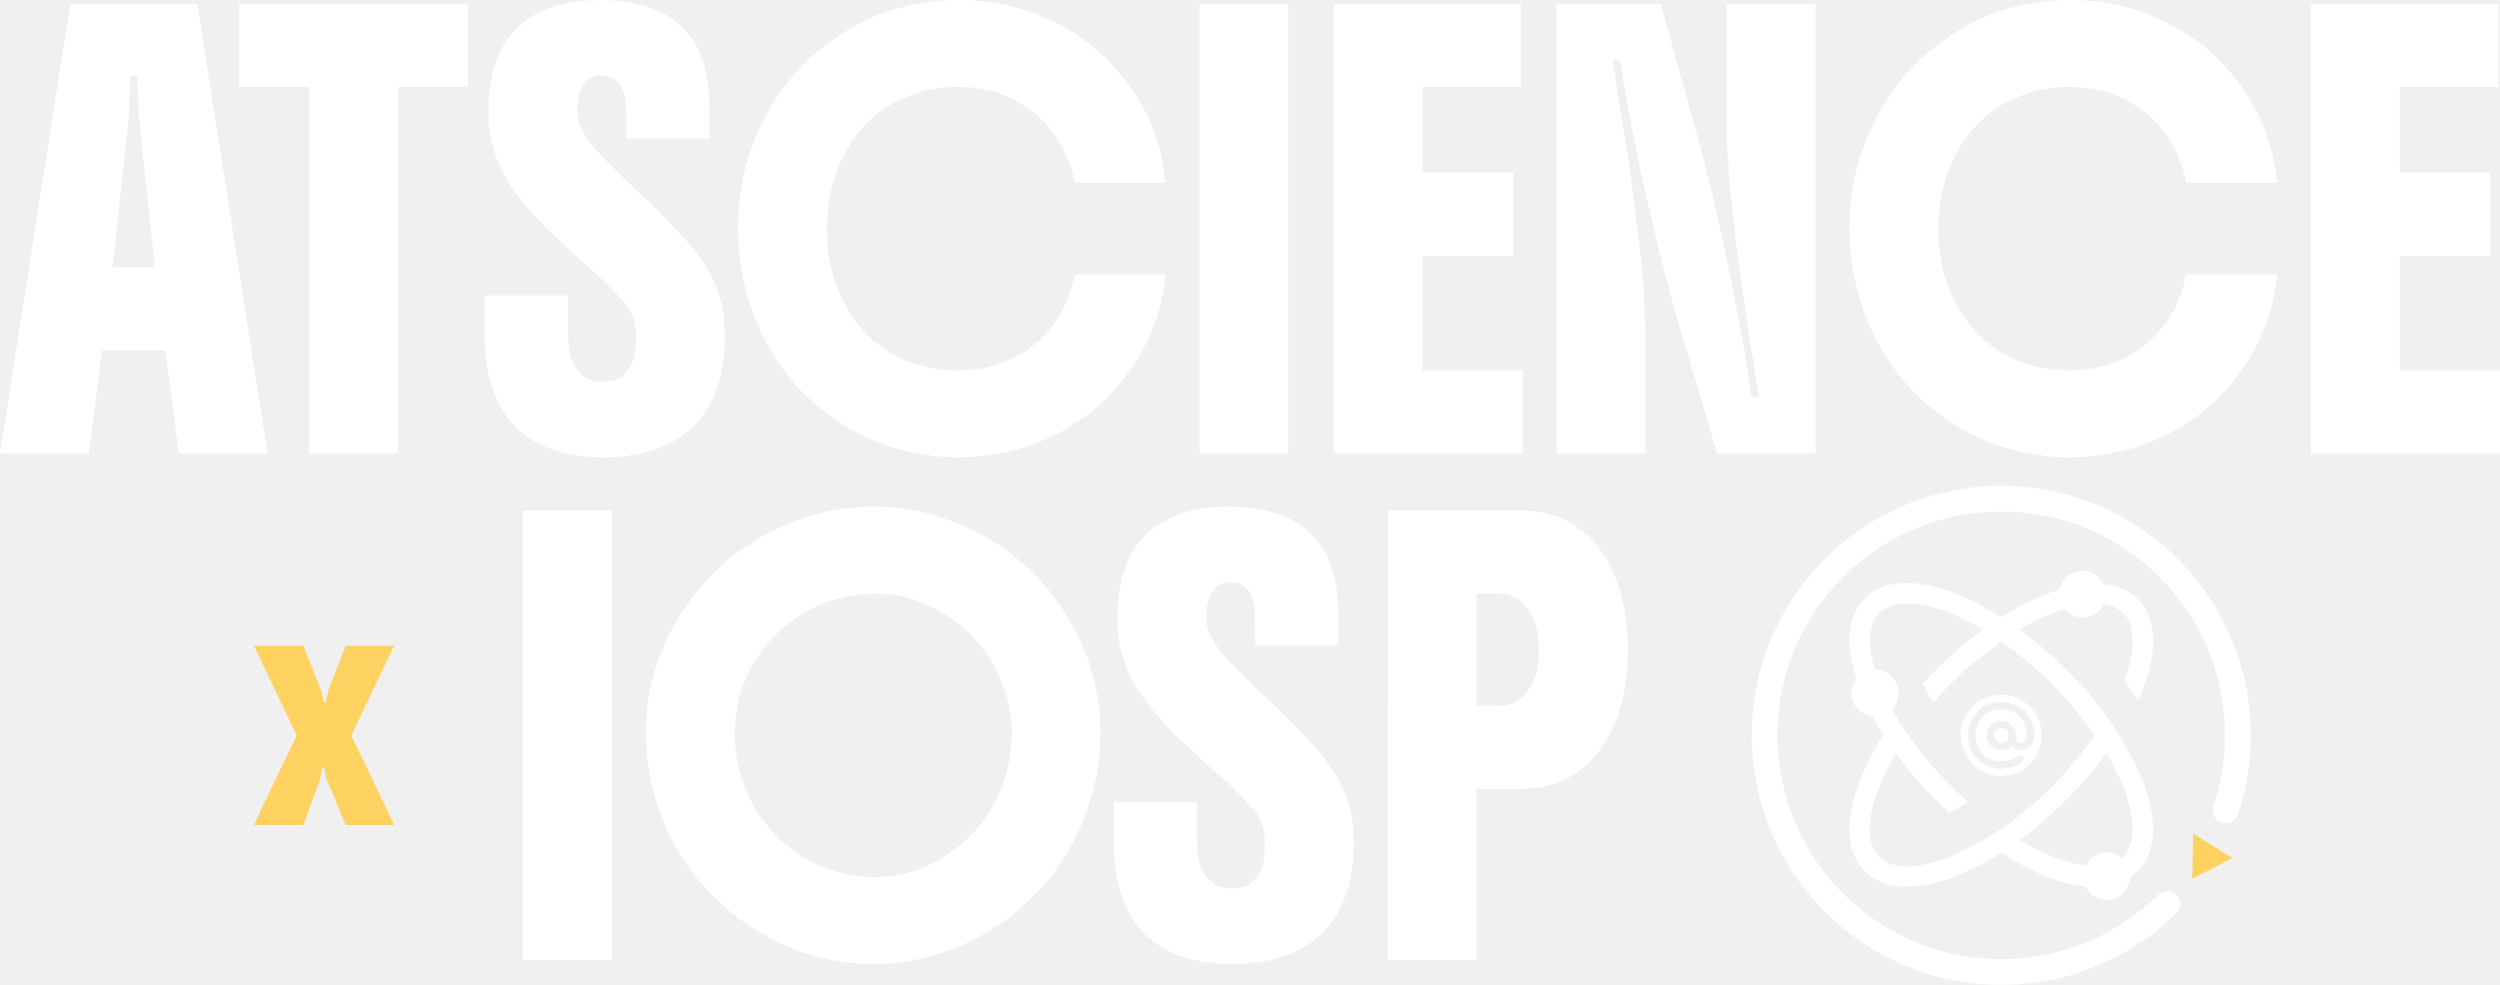
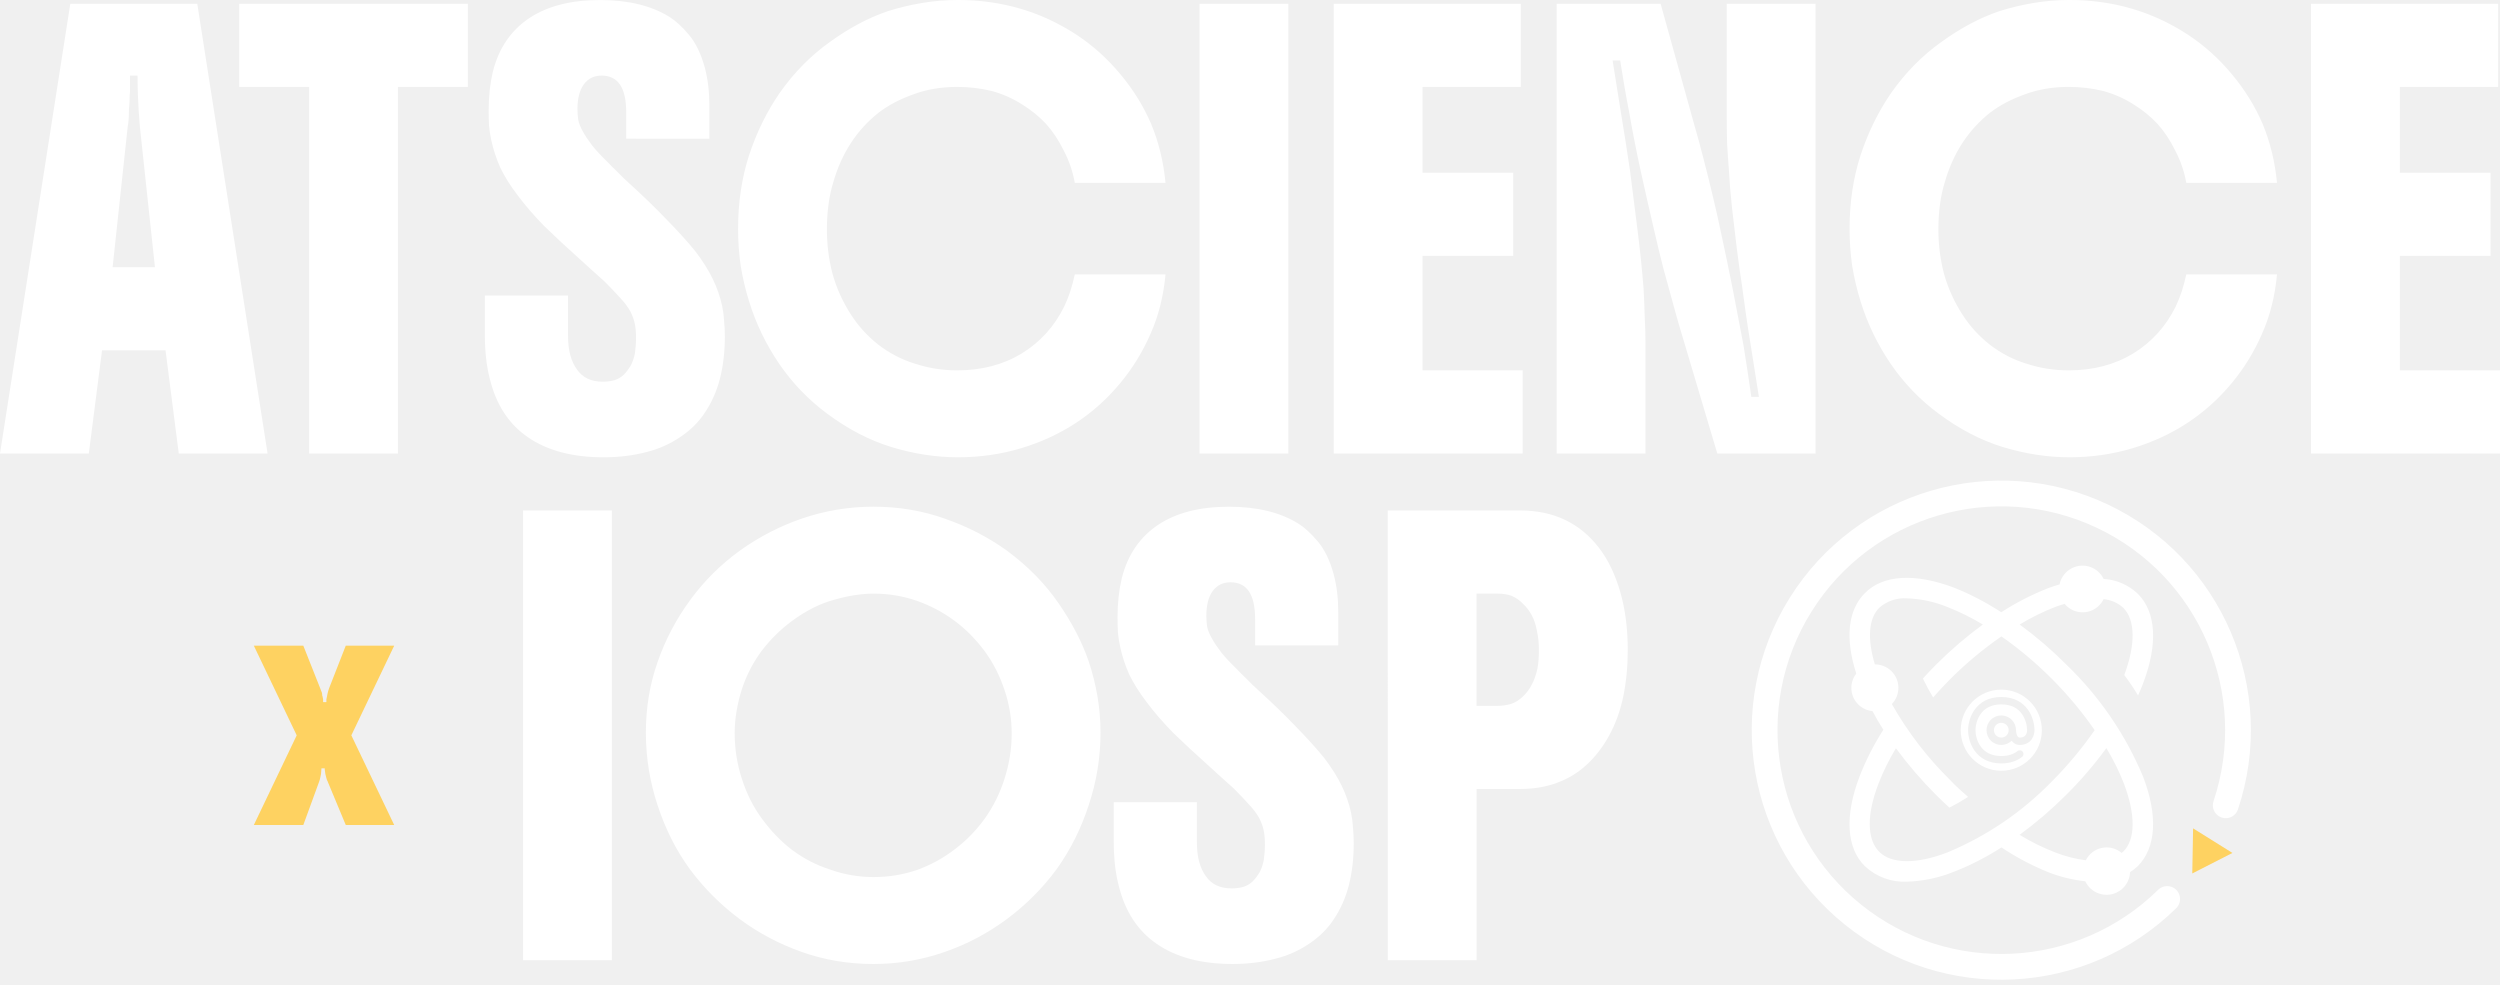
<svg xmlns="http://www.w3.org/2000/svg" width="194.04" height="76.44" viewBox="0 0 194.04 76.44" fill="none" version="1.1" id="svg2" xml:space="preserve">
  <defs id="defs2" />
  <g id="g5" style="display:inline" transform="translate(-43.98011,-1.800018)">
    <path style="font-size:29.333px;line-height:13%;font-family:Boldonse;-inkscape-font-specification:Boldonse;letter-spacing:0px;fill:#ffffff;stroke-width:3.78" d="M 43.98,37 49.436,2.093 h 9.856 L 64.748,37 H 57.855 L 56.828,28.992 H 51.9 L 50.873,37 Z m 8.741,-14.461 h 3.285 l -1.173,-10.941 q -0.059,-0.675 -0.088,-1.203 -0.029,-0.557 -0.059,-1.173 -0.029,-0.645 -0.029,-1.555 h -0.587 v 0.851 q 0,0.205 0,0.411 -0.029,0.235 -0.029,0.44 0,0.293 -0.029,0.616 -0.029,0.293 -0.029,0.587 0,0.587 -0.088,1.027 z M 67.975,37 V 8.547 h -5.427 v -6.453 h 17.747 v 6.453 h -5.427 V 37 Z M 92.585,12.565 V 10.512 q 0,-2.845 -1.907,-2.845 -0.88,0 -1.379,0.675 -0.499,0.675 -0.499,1.936 0,0.381 0.059,0.821 0.088,0.44 0.381,0.939 0.235,0.44 0.704,1.056 0.469,0.587 1.173,1.261 0.352,0.381 0.792,0.792 0.411,0.44 0.939,0.909 1.584,1.437 2.904,2.816 1.349,1.379 2.2,2.435 0.851,1.115 1.349,2.141 0.499,1.027 0.733,2.112 0.117,0.557 0.147,1.144 0.059,0.587 0.059,1.232 0,1.76 -0.381,3.256 -0.381,1.467 -1.173,2.64 -0.733,1.115 -1.936,1.907 -1.173,0.792 -2.581,1.144 -1.555,0.411 -3.344,0.411 -3.608,0 -5.867,-1.555 -2.229,-1.525 -2.963,-4.547 -0.381,-1.467 -0.381,-3.373 v -3.08 h 6.453 v 3.109 q 0,1.701 0.704,2.64 0.645,0.939 1.995,0.939 0.469,0 0.909,-0.117 0.44,-0.147 0.733,-0.44 0.264,-0.264 0.499,-0.645 0.235,-0.411 0.352,-0.997 0.029,-0.264 0.059,-0.557 0.029,-0.323 0.029,-0.645 0,-0.616 -0.088,-1.056 -0.088,-0.469 -0.352,-0.997 -0.293,-0.528 -0.821,-1.085 -0.499,-0.557 -1.173,-1.232 -0.381,-0.352 -0.851,-0.763 -0.44,-0.411 -0.968,-0.88 -1.643,-1.467 -2.875,-2.669 -1.203,-1.232 -2.053,-2.376 -0.851,-1.115 -1.349,-2.141 -0.469,-1.056 -0.704,-2.141 -0.117,-0.528 -0.176,-1.115 -0.029,-0.587 -0.029,-1.203 0,-1.613 0.323,-2.992 0.352,-1.408 1.085,-2.464 1.437,-2.053 4.165,-2.757 1.349,-0.352 3.08,-0.352 3.285,0 5.397,1.32 0.704,0.44 1.496,1.379 0.792,0.939 1.232,2.552 0.352,1.32 0.352,2.933 v 2.581 z m 15.576,7.04 q 0,1.789 0.44,3.461 0.469,1.672 1.437,3.168 0.851,1.32 2.112,2.317 1.291,0.997 2.816,1.467 1.584,0.528 3.315,0.528 2.845,0 5.016,-1.32 2.141,-1.32 3.285,-3.637 0.264,-0.557 0.469,-1.173 0.205,-0.645 0.352,-1.32 h 7.04 q -0.235,2.552 -1.173,4.635 -0.909,2.083 -2.347,3.813 -3.021,3.637 -7.685,5.045 -2.347,0.704 -4.899,0.704 -2.552,0 -5.163,-0.792 -2.581,-0.792 -5.016,-2.611 -2.141,-1.584 -3.696,-3.843 -1.555,-2.288 -2.347,-4.869 -0.411,-1.32 -0.645,-2.728 -0.205,-1.408 -0.205,-2.904 0,-3.051 0.851,-5.691 0.88,-2.669 2.376,-4.84 1.672,-2.376 3.901,-3.96 2.229,-1.613 4.459,-2.376 1.291,-0.411 2.669,-0.645 1.379,-0.235 2.816,-0.235 5.045,0 9.152,2.669 1.965,1.291 3.461,3.109 1.496,1.789 2.376,3.843 0.88,2.112 1.115,4.576 h -7.04 q -0.235,-1.32 -0.851,-2.493 -0.587,-1.203 -1.379,-2.083 -0.821,-0.88 -1.877,-1.525 -1.056,-0.675 -2.317,-1.027 -1.32,-0.323 -2.699,-0.323 -1.877,0 -3.432,0.587 -1.555,0.557 -2.669,1.408 -2.552,2.024 -3.52,5.397 -0.264,0.851 -0.381,1.789 -0.117,0.909 -0.117,1.877 z M 137.084,37 V 2.093 h 6.893 V 37 Z m 25.08,0 H 147.497 V 2.093 h 14.52 v 6.453 h -7.627 v 6.659 h 7.04 v 6.453 h -7.04 v 8.888 h 7.773 z m 9.533,-8.536 V 37 h -6.893 V 2.093 h 8.067 l 2.611,9.387 q 0.352,1.203 0.733,2.699 0.381,1.467 0.733,2.963 0.352,1.467 0.587,2.611 0.528,2.435 0.939,4.517 0.411,2.083 0.821,4.283 0.176,1.056 0.323,2.053 0.147,1.027 0.293,1.995 h 0.587 q -0.235,-1.555 -0.44,-2.787 -0.205,-1.261 -0.411,-2.581 -0.205,-1.32 -0.44,-3.139 -0.205,-1.291 -0.411,-2.904 -0.205,-1.643 -0.381,-3.227 -0.176,-1.613 -0.235,-2.845 -0.088,-1.085 -0.147,-2.112 -0.029,-1.056 -0.029,-2.024 V 2.093 h 6.893 V 37 h -7.627 l -2.699,-9.064 q -0.293,-0.939 -0.675,-2.347 -0.381,-1.408 -0.821,-2.992 -0.411,-1.613 -0.763,-3.168 -0.499,-2.141 -0.997,-4.4 -0.499,-2.288 -0.88,-4.488 -0.205,-1.056 -0.381,-2.083 -0.176,-1.027 -0.323,-1.965 h -0.587 q 0.293,1.907 0.645,4.048 0.352,2.112 0.704,4.488 0.293,2.288 0.587,4.635 0.293,2.317 0.469,4.547 0.059,1.115 0.088,2.2 0.059,1.056 0.059,2.053 z m 22.733,-8.859 q 0,1.789 0.44,3.461 0.469,1.672 1.437,3.168 0.851,1.32 2.112,2.317 1.291,0.997 2.816,1.467 1.584,0.528 3.315,0.528 2.845,0 5.016,-1.32 2.141,-1.32 3.285,-3.637 0.264,-0.557 0.469,-1.173 0.205,-0.645 0.352,-1.32 h 7.04 q -0.235,2.552 -1.173,4.635 -0.909,2.083 -2.347,3.813 -3.021,3.637 -7.685,5.045 -2.347,0.704 -4.899,0.704 -2.552,0 -5.163,-0.792 -2.581,-0.792 -5.016,-2.611 -2.141,-1.584 -3.696,-3.843 -1.555,-2.288 -2.347,-4.869 -0.411,-1.32 -0.645,-2.728 -0.205,-1.408 -0.205,-2.904 0,-3.051 0.851,-5.691 0.88,-2.669 2.376,-4.84 1.672,-2.376 3.901,-3.96 2.229,-1.613 4.459,-2.376 1.291,-0.411 2.669,-0.645 1.379,-0.235 2.816,-0.235 5.045,0 9.152,2.669 1.965,1.291 3.461,3.109 1.496,1.789 2.376,3.843 0.88,2.112 1.115,4.576 h -7.04 q -0.235,-1.32 -0.851,-2.493 -0.587,-1.203 -1.379,-2.083 -0.821,-0.88 -1.877,-1.525 -1.056,-0.675 -2.317,-1.027 -1.32,-0.323 -2.699,-0.323 -1.877,0 -3.432,0.587 -1.555,0.557 -2.669,1.408 -2.552,2.024 -3.52,5.397 -0.264,0.851 -0.381,1.789 -0.117,0.909 -0.117,1.877 z M 238.02,37 H 223.353 V 2.093 h 14.52 v 6.453 h -7.627 v 6.659 h 7.04 v 6.453 h -7.04 v 8.888 h 7.773 z" id="text2" aria-label="ATSCIENCE" />
    <g id="g4" transform="translate(13.6533)">
      <path style="font-size:16px;line-height:13%;font-family:Boldonse;-inkscape-font-specification:Boldonse;letter-spacing:0px;fill:#fed261;stroke-width:3.78" d="m 53.868,51.914 1.312,3.312 q 0.032,0.096 0.08,0.208 0.048,0.096 0.064,0.192 0.016,0.192 0.016,0.192 0.016,0 0.016,0.016 0,0.016 0.048,0.24 0,0.064 0,0.112 v 0.112 h 0.256 q 0,-0.144 0,-0.224 0.016,-0.08 0.048,-0.224 0.032,-0.208 0.096,-0.432 0.016,-0.048 0.032,-0.096 0.016,-0.048 0.032,-0.096 l 1.296,-3.312 h 3.76 l -3.328,6.96 3.328,6.96 h -3.76 l -1.392,-3.344 q -0.032,-0.112 -0.064,-0.128 -0.016,-0.032 -0.08,-0.288 -0.032,-0.096 -0.048,-0.208 -0.016,-0.112 -0.032,-0.224 -0.016,-0.048 -0.016,-0.112 v -0.096 h -0.256 q 0,0.144 -0.016,0.224 0,0.08 -0.016,0.208 -0.032,0.128 -0.048,0.24 -0.016,0.096 -0.048,0.208 -0.016,0.048 -0.032,0.096 -0.016,0.048 -0.032,0.096 l -1.216,3.328 h -3.84 l 3.328,-6.96 -3.328,-6.96 z" id="text4" aria-label="x" />
      <path style="font-size:29.333px;line-height:13%;font-family:Boldonse;-inkscape-font-specification:Boldonse;letter-spacing:0px;fill:#ffffff;stroke-width:3.78" d="M 70.924,76.327 V 41.42 h 6.893 V 76.327 Z M 80.457,58.668 q 0,-2.904 0.909,-5.485 0.909,-2.611 2.552,-4.84 1.613,-2.2 3.843,-3.813 2.259,-1.613 4.84,-2.493 1.291,-0.44 2.669,-0.675 1.408,-0.235 2.845,-0.235 2.963,0 5.573,0.939 2.611,0.909 4.781,2.464 2.493,1.848 4.048,4.136 1.555,2.259 2.317,4.488 0.44,1.32 0.675,2.699 0.235,1.379 0.235,2.816 0,2.875 -0.909,5.603 -0.88,2.728 -2.493,4.987 -1.643,2.229 -3.901,3.901 -2.229,1.643 -4.781,2.523 -2.669,0.939 -5.544,0.939 -2.933,0 -5.573,-0.939 Q 89.903,74.743 87.732,73.13 85.532,71.487 83.889,69.287 82.276,67.087 81.367,64.3 80.927,62.98 80.692,61.572 80.457,60.135 80.457,58.668 Z m 6.893,0.059 q 0,1.789 0.557,3.52 0.557,1.731 1.525,3.051 1.056,1.467 2.405,2.493 1.349,0.997 2.904,1.496 1.643,0.587 3.403,0.587 1.76,0 3.373,-0.557 1.613,-0.587 2.933,-1.613 1.32,-0.997 2.317,-2.376 0.997,-1.408 1.525,-3.08 0.264,-0.821 0.411,-1.701 0.147,-0.88 0.147,-1.819 0,-1.731 -0.557,-3.373 -0.557,-1.672 -1.525,-2.992 -2.053,-2.787 -5.28,-3.931 -1.613,-0.557 -3.344,-0.557 -1.408,0 -3.051,0.469 -1.643,0.44 -3.285,1.643 -1.349,0.997 -2.376,2.347 -0.997,1.349 -1.525,2.963 -0.264,0.821 -0.411,1.701 -0.147,0.851 -0.147,1.731 z M 127.743,51.892 v -2.053 q 0,-2.845 -1.907,-2.845 -0.88,0 -1.379,0.675 -0.499,0.675 -0.499,1.936 0,0.381 0.059,0.821 0.088,0.44 0.381,0.939 0.235,0.44 0.704,1.056 0.469,0.587 1.173,1.261 0.352,0.381 0.792,0.792 0.411,0.44 0.939,0.909 1.584,1.437 2.904,2.816 1.349,1.379 2.2,2.435 0.851,1.115 1.349,2.141 0.499,1.027 0.733,2.112 0.117,0.557 0.147,1.144 0.059,0.587 0.059,1.232 0,1.76 -0.381,3.256 -0.381,1.467 -1.173,2.64 -0.733,1.115 -1.936,1.907 -1.173,0.792 -2.581,1.144 -1.555,0.411 -3.344,0.411 -3.608,0 -5.867,-1.555 -2.229,-1.525 -2.963,-4.547 -0.381,-1.467 -0.381,-3.373 v -3.08 h 6.453 v 3.109 q 0,1.701 0.704,2.64 0.645,0.939 1.995,0.939 0.469,0 0.909,-0.117 0.44,-0.147 0.733,-0.44 0.264,-0.264 0.499,-0.645 0.235,-0.411 0.352,-0.997 0.029,-0.264 0.059,-0.557 0.029,-0.323 0.029,-0.645 0,-0.616 -0.088,-1.056 -0.088,-0.469 -0.352,-0.997 -0.293,-0.528 -0.821,-1.085 -0.499,-0.557 -1.173,-1.232 -0.381,-0.352 -0.851,-0.763 -0.44,-0.411 -0.968,-0.88 -1.643,-1.467 -2.875,-2.669 -1.203,-1.232 -2.053,-2.376 -0.851,-1.115 -1.349,-2.141 -0.469,-1.056 -0.704,-2.141 -0.117,-0.528 -0.176,-1.115 -0.029,-0.587 -0.029,-1.203 0,-1.613 0.323,-2.992 0.352,-1.408 1.085,-2.464 1.437,-2.053 4.165,-2.757 1.349,-0.352 3.08,-0.352 3.285,0 5.397,1.32 0.704,0.44 1.496,1.379 0.792,0.939 1.232,2.552 0.352,1.32 0.352,2.933 v 2.581 z m 10.296,-10.472 h 10.267 q 3.901,0 6.131,2.904 1.056,1.379 1.643,3.403 0.587,2.024 0.587,4.517 0,1.936 -0.352,3.637 -0.352,1.672 -1.115,3.051 -0.733,1.32 -1.731,2.229 -0.968,0.909 -2.317,1.408 -1.291,0.469 -2.845,0.469 h -3.373 v 13.288 h -6.893 z m 6.893,15.165 h 1.613 q 0.528,0 1.056,-0.147 0.528,-0.176 0.968,-0.616 0.411,-0.411 0.645,-0.88 0.264,-0.469 0.44,-1.232 0.059,-0.323 0.088,-0.675 0.029,-0.381 0.029,-0.792 0,-0.763 -0.147,-1.437 -0.117,-0.704 -0.411,-1.261 -0.293,-0.528 -0.675,-0.88 -0.352,-0.381 -0.88,-0.616 -0.469,-0.176 -1.115,-0.176 h -1.613 z" id="text3" aria-label="IOSP" />
-       <g id="g3" transform="matrix(0.1266881,0,0,0.1266881,171.9766,45.19276)">
+       <g id="g3" transform="matrix(0.1266881,0,0,0.1266881,171.9766,44.79251)">
        <g fill="#ffffff" id="g2" style="stroke-width:15.787;stroke-dasharray:none">
          <path d="m 108,132.85 c 13.72,0 24.85,-11.13 24.85,-24.85 0,-13.72 -11.13,-24.85 -24.85,-24.85 -13.72,0 -24.85,11.13 -24.85,24.85 0,13.72 11.13,24.85 24.85,24.85 z M 91.71,95.38 c 3.13,-4.35 8.33,-7.72 16.29,-7.72 7.96,0 13.16,3.37 16.29,7.72 3.05,4.23 4.04,9.24 4.04,12.62 0,1.43 -0.34,3.62 -1.68,5.53 -1.43,2.04 -3.83,3.51 -7.36,3.51 -2.34,0 -3.93,-1.2 -4.94,-2.61 -3.55,3.51 -9.27,3.48 -12.78,-0.07 -3.51,-3.55 -3.48,-9.27 0.07,-12.78 3.55,-3.51 9.27,-3.48 12.78,0.07 1.67,1.69 2.61,3.98 2.61,6.36 0,0.91 0.19,2.24 0.68,3.26 0.46,0.96 0.96,1.26 1.58,1.26 2.12,0 3.11,-0.79 3.66,-1.58 0.64,-0.91 0.86,-2.11 0.86,-2.94 0,-2.65 -0.81,-6.68 -3.19,-9.98 -2.29,-3.18 -6.13,-5.84 -12.62,-5.84 -6.49,0 -10.33,2.65 -12.62,5.84 -2.38,3.3 -3.19,7.33 -3.19,9.98 0,2.65 0.81,6.68 3.19,9.98 2.29,3.18 6.13,5.84 12.62,5.84 4.47,0 7.65,-1.26 9.91,-3.01 0.97,-0.79 2.39,-0.64 3.18,0.33 0.79,0.97 0.64,2.39 -0.33,3.18 -0.03,0.02 -0.06,0.04 -0.09,0.07 -3.12,2.42 -7.29,3.96 -12.68,3.96 -7.97,0 -13.16,-3.37 -16.29,-7.72 -3.05,-4.23 -4.04,-9.24 -4.04,-12.62 0,-3.38 0.99,-8.38 4.04,-12.62 z m 16.29,8.1 c 2.5,0 4.52,2.02 4.52,4.52 0,2.5 -2.02,4.52 -4.52,4.52 -2.5,0 -4.52,-2.02 -4.52,-4.52 0,-2.5 2.02,-4.52 4.52,-4.52 z" fill-rule="evenodd" id="path1-3" style="stroke-width:15.787;stroke-dasharray:none" />
          <path d="m 147.88,67.81 c -8.9,-8.91 -18.47,-17.12 -28.63,-24.56 6.95,-4.2 14.24,-7.81 21.8,-10.77 2,-0.75 3.88,-1.32 5.76,-1.88 5.03,6.08 14.03,6.93 20.11,1.91 1.58,-1.31 2.86,-2.94 3.76,-4.79 4.47,0.41 8.69,2.25 12.03,5.26 7.45,7.45 7.64,22.49 0.63,41.22 3.07,4.07 5.89,8.21 8.46,12.53 1.06,-2.51 2.19,-4.95 3.07,-7.39 9.21,-24.12 8.02,-43.85 -3.32,-55 -5.67,-5.37 -13.06,-8.57 -20.86,-9.02 -3.43,-7.14 -12,-10.16 -19.14,-6.73 -4.06,1.95 -6.97,5.69 -7.86,10.11 -2.32,0.69 -4.64,1.38 -7.08,2.32 -10.01,3.94 -19.6,8.87 -28.63,14.72 C 98.93,29.82 89.32,24.8 79.29,20.77 55.17,11.62 35.44,12.75 24.35,24.09 13.95,34.55 12.26,51.9 19.15,73.33 c -4.84,6.23 -3.72,15.2 2.51,20.04 2.15,1.67 4.74,2.7 7.45,2.95 2,3.82 4.2,7.64 6.64,11.4 -5.82,9.05 -10.71,18.66 -14.6,28.69 -9.21,24.06 -8.02,43.85 3.32,54.94 6.97,6.51 16.28,9.93 25.81,9.46 10.01,-0.33 19.87,-2.45 29.13,-6.26 10.02,-3.95 19.63,-8.88 28.69,-14.72 8.97,5.97 18.52,11.03 28.5,15.1 7.34,2.89 15.03,4.78 22.86,5.64 3.39,7.2 11.97,10.29 19.17,6.91 4.89,-2.3 8.08,-7.14 8.27,-12.54 1.66,-1.03 3.22,-2.22 4.64,-3.57 11.34,-11.34 12.53,-30.88 3.32,-54.94 -10.8,-25.84 -26.79,-49.18 -46.98,-68.59 z M 74.83,182.95 c -18.79,7.2 -34.14,7.08 -41.66,-0.5 -7.52,-7.58 -7.71,-22.68 -0.44,-41.6 2.94,-7.56 6.53,-14.85 10.71,-21.8 7.46,10.12 15.67,19.67 24.56,28.57 2.69,2.69 5.45,5.32 8.21,7.83 3.76,-1.92 7.58,-4.11 11.46,-6.58 -3.63,-3.26 -7.27,-6.26 -10.77,-10.09 -14.1,-13.85 -26.2,-29.6 -35.96,-46.79 5.5,-5.7 5.34,-14.78 -0.36,-20.28 -2.69,-2.6 -6.29,-4.04 -10.04,-4.02 -4.7,-15.66 -3.88,-28.13 2.69,-34.7 4.68,-4.12 10.82,-6.2 17.04,-5.76 8.45,0.28 16.79,2.06 24.62,5.26 7.56,2.97 14.85,6.57 21.8,10.77 -10.16,7.44 -19.73,15.65 -28.63,24.56 -2.76,2.76 -5.45,5.64 -8.08,8.52 1.89,3.97 3.98,7.84 6.26,11.59 3.38,-3.82 6.83,-7.58 10.52,-11.28 9.64,-9.63 20.12,-18.37 31.32,-26.12 11.08,7.78 21.46,16.52 31.01,26.12 9.63,9.64 18.37,20.12 26.12,31.32 -7.77,11.19 -16.51,21.67 -26.12,31.32 -18.23,18.78 -40.1,33.64 -64.27,43.66 v 0 z m 107.88,-0.57 -1,0.81 c -5.99,-5.08 -14.96,-4.34 -20.04,1.65 -0.74,0.87 -1.37,1.83 -1.88,2.86 -6.44,-0.83 -12.75,-2.45 -18.79,-4.82 -7.57,-2.94 -14.86,-6.55 -21.8,-10.77 10.16,-7.44 19.73,-15.65 28.63,-24.56 8.92,-8.86 17.13,-18.41 24.56,-28.57 4.2,6.95 7.81,14.24 10.77,21.8 7.14,18.98 7.14,34.14 -0.44,41.6 z" id="path2-8" style="stroke-width:15.787;stroke-dasharray:none" />
        </g>
        <path d="m 209.63,211.42 a 145,145 0 1 1 35.88,-57.41" fill="none" stroke="#ffffff" stroke-width="10" stroke-linecap="round" id="path3" style="stroke-width:15.787;stroke-dasharray:none" />
        <path d="M 225.01,195.767 249.615,183.206 225.505,168.14 Z" fill="#fed261" id="path4" style="stroke-width:1.053" />
      </g>
    </g>
  </g>
  <g id="g12" style="display:none" transform="translate(-43.98011,-1.800018)">
    <text xml:space="preserve" style="font-style:normal;font-variant:normal;font-weight:normal;font-stretch:normal;font-size:29.333px;line-height:13%;font-family:Boldonse;-inkscape-font-specification:Boldonse;letter-spacing:0px;writing-mode:lr-tb;direction:ltr;opacity:1;mix-blend-mode:normal;fill:#ffffff;fill-opacity:1;stroke-width:3.78" x="43.687" y="37" id="text5">
      <tspan id="tspan5" x="43.687" y="37" style="font-size:29.333px;opacity:1;fill:#ffffff;fill-opacity:1">ATSCIENCE</tspan>
    </text>
    <g id="g11" transform="translate(37.65315)">
      <text xml:space="preserve" style="font-style:normal;font-variant:normal;font-weight:normal;font-stretch:normal;font-size:16px;line-height:13%;font-family:Boldonse;-inkscape-font-specification:Boldonse;letter-spacing:0px;writing-mode:lr-tb;direction:ltr;opacity:1;fill:#ffffff;fill-opacity:1;stroke-width:3.78" x="49.628" y="65.834" id="text6">
        <tspan id="tspan6" x="49.628" y="65.834" style="font-size:16px;fill:#fed261;fill-opacity:1">x</tspan>
      </text>
      <text xml:space="preserve" style="font-style:normal;font-variant:normal;font-weight:normal;font-stretch:normal;font-size:29.333px;line-height:13%;font-family:Boldonse;-inkscape-font-specification:Boldonse;letter-spacing:0px;writing-mode:lr-tb;direction:ltr;opacity:1;mix-blend-mode:normal;fill:#ffffff;fill-opacity:1;stroke-width:3.78" x="69.164" y="76.327" id="text7">
        <tspan id="tspan7" x="69.164" y="76.327" style="font-size:29.333px;opacity:1;fill:#ffffff;fill-opacity:1">IOSP</tspan>
      </text>
      <g id="g10" transform="matrix(0.1266881,0,0,0.1266881,171.9766,45.19276)" style="display:none">
        <g fill="#ffffff" id="g8" style="stroke-width:15.787;stroke-dasharray:none">
          <path d="m 108,132.85 c 13.72,0 24.85,-11.13 24.85,-24.85 0,-13.72 -11.13,-24.85 -24.85,-24.85 -13.72,0 -24.85,11.13 -24.85,24.85 0,13.72 11.13,24.85 24.85,24.85 z M 91.71,95.38 c 3.13,-4.35 8.33,-7.72 16.29,-7.72 7.96,0 13.16,3.37 16.29,7.72 3.05,4.23 4.04,9.24 4.04,12.62 0,1.43 -0.34,3.62 -1.68,5.53 -1.43,2.04 -3.83,3.51 -7.36,3.51 -2.34,0 -3.93,-1.2 -4.94,-2.61 -3.55,3.51 -9.27,3.48 -12.78,-0.07 -3.51,-3.55 -3.48,-9.27 0.07,-12.78 3.55,-3.51 9.27,-3.48 12.78,0.07 1.67,1.69 2.61,3.98 2.61,6.36 0,0.91 0.19,2.24 0.68,3.26 0.46,0.96 0.96,1.26 1.58,1.26 2.12,0 3.11,-0.79 3.66,-1.58 0.64,-0.91 0.86,-2.11 0.86,-2.94 0,-2.65 -0.81,-6.68 -3.19,-9.98 -2.29,-3.18 -6.13,-5.84 -12.62,-5.84 -6.49,0 -10.33,2.65 -12.62,5.84 -2.38,3.3 -3.19,7.33 -3.19,9.98 0,2.65 0.81,6.68 3.19,9.98 2.29,3.18 6.13,5.84 12.62,5.84 4.47,0 7.65,-1.26 9.91,-3.01 0.97,-0.79 2.39,-0.64 3.18,0.33 0.79,0.97 0.64,2.39 -0.33,3.18 -0.03,0.02 -0.06,0.04 -0.09,0.07 -3.12,2.42 -7.29,3.96 -12.68,3.96 -7.97,0 -13.16,-3.37 -16.29,-7.72 -3.05,-4.23 -4.04,-9.24 -4.04,-12.62 0,-3.38 0.99,-8.38 4.04,-12.62 z m 16.29,8.1 c 2.5,0 4.52,2.02 4.52,4.52 0,2.5 -2.02,4.52 -4.52,4.52 -2.5,0 -4.52,-2.02 -4.52,-4.52 0,-2.5 2.02,-4.52 4.52,-4.52 z" fill-rule="evenodd" id="path7" style="stroke-width:15.787;stroke-dasharray:none" />
          <path d="m 147.88,67.81 c -8.9,-8.91 -18.47,-17.12 -28.63,-24.56 6.95,-4.2 14.24,-7.81 21.8,-10.77 2,-0.75 3.88,-1.32 5.76,-1.88 5.03,6.08 14.03,6.93 20.11,1.91 1.58,-1.31 2.86,-2.94 3.76,-4.79 4.47,0.41 8.69,2.25 12.03,5.26 7.45,7.45 7.64,22.49 0.63,41.22 3.07,4.07 5.89,8.21 8.46,12.53 1.06,-2.51 2.19,-4.95 3.07,-7.39 9.21,-24.12 8.02,-43.85 -3.32,-55 -5.67,-5.37 -13.06,-8.57 -20.86,-9.02 -3.43,-7.14 -12,-10.16 -19.14,-6.73 -4.06,1.95 -6.97,5.69 -7.86,10.11 -2.32,0.69 -4.64,1.38 -7.08,2.32 -10.01,3.94 -19.6,8.87 -28.63,14.72 C 98.93,29.82 89.32,24.8 79.29,20.77 55.17,11.62 35.44,12.75 24.35,24.09 13.95,34.55 12.26,51.9 19.15,73.33 c -4.84,6.23 -3.72,15.2 2.51,20.04 2.15,1.67 4.74,2.7 7.45,2.95 2,3.82 4.2,7.64 6.64,11.4 -5.82,9.05 -10.71,18.66 -14.6,28.69 -9.21,24.06 -8.02,43.85 3.32,54.94 6.97,6.51 16.28,9.93 25.81,9.46 10.01,-0.33 19.87,-2.45 29.13,-6.26 10.02,-3.95 19.63,-8.88 28.69,-14.72 8.97,5.97 18.52,11.03 28.5,15.1 7.34,2.89 15.03,4.78 22.86,5.64 3.39,7.2 11.97,10.29 19.17,6.91 4.89,-2.3 8.08,-7.14 8.27,-12.54 1.66,-1.03 3.22,-2.22 4.64,-3.57 11.34,-11.34 12.53,-30.88 3.32,-54.94 -10.8,-25.84 -26.79,-49.18 -46.98,-68.59 z M 74.83,182.95 c -18.79,7.2 -34.14,7.08 -41.66,-0.5 -7.52,-7.58 -7.71,-22.68 -0.44,-41.6 2.94,-7.56 6.53,-14.85 10.71,-21.8 7.46,10.12 15.67,19.67 24.56,28.57 2.69,2.69 5.45,5.32 8.21,7.83 3.76,-1.92 7.58,-4.11 11.46,-6.58 -3.63,-3.26 -7.27,-6.26 -10.77,-10.09 -14.1,-13.85 -26.2,-29.6 -35.96,-46.79 5.5,-5.7 5.34,-14.78 -0.36,-20.28 -2.69,-2.6 -6.29,-4.04 -10.04,-4.02 -4.7,-15.66 -3.88,-28.13 2.69,-34.7 4.68,-4.12 10.82,-6.2 17.04,-5.76 8.45,0.28 16.79,2.06 24.62,5.26 7.56,2.97 14.85,6.57 21.8,10.77 -10.16,7.44 -19.73,15.65 -28.63,24.56 -2.76,2.76 -5.45,5.64 -8.08,8.52 1.89,3.97 3.98,7.84 6.26,11.59 3.38,-3.82 6.83,-7.58 10.52,-11.28 9.64,-9.63 20.12,-18.37 31.32,-26.12 11.08,7.78 21.46,16.52 31.01,26.12 9.63,9.64 18.37,20.12 26.12,31.32 -7.77,11.19 -16.51,21.67 -26.12,31.32 -18.23,18.78 -40.1,33.64 -64.27,43.66 v 0 z m 107.88,-0.57 -1,0.81 c -5.99,-5.08 -14.96,-4.34 -20.04,1.65 -0.74,0.87 -1.37,1.83 -1.88,2.86 -6.44,-0.83 -12.75,-2.45 -18.79,-4.82 -7.57,-2.94 -14.86,-6.55 -21.8,-10.77 10.16,-7.44 19.73,-15.65 28.63,-24.56 8.92,-8.86 17.13,-18.41 24.56,-28.57 4.2,6.95 7.81,14.24 10.77,21.8 7.14,18.98 7.14,34.14 -0.44,41.6 z" id="path8" style="stroke-width:15.787;stroke-dasharray:none" />
        </g>
        <path d="m 209.63,211.42 a 145,145 0 1 1 35.88,-57.41" fill="none" stroke="#ffffff" stroke-width="10" stroke-linecap="round" id="path9" style="stroke-width:15.787;stroke-dasharray:none" />
        <path d="M 225.01,195.767 249.615,183.206 225.505,168.14 Z" fill="#fed261" id="path10" style="stroke-width:1.053" />
      </g>
    </g>
  </g>
  <g id="g19" transform="translate(-43.98011,-1.800018)" style="display:none">
    <text xml:space="preserve" style="font-style:normal;font-variant:normal;font-weight:normal;font-stretch:normal;font-size:29.333px;line-height:13%;font-family:Boldonse;-inkscape-font-specification:Boldonse;letter-spacing:0px;writing-mode:lr-tb;direction:ltr;opacity:1;mix-blend-mode:normal;fill:#ffffff;fill-opacity:1;stroke-width:3.78" x="43.687" y="37" id="text12">
      <tspan id="tspan12" x="43.687" y="37" style="font-size:29.333px;opacity:1;fill:#ffffff;fill-opacity:1">ATSCIENCE</tspan>
    </text>
    <text xml:space="preserve" style="font-style:normal;font-variant:normal;font-weight:normal;font-stretch:normal;font-size:29.333px;line-height:13%;font-family:Boldonse;-inkscape-font-specification:Boldonse;letter-spacing:0px;writing-mode:lr-tb;direction:ltr;opacity:1;mix-blend-mode:normal;fill:#ffffff;fill-opacity:1;stroke-width:3.78" x="96.369" y="90.894" id="text14">
      <tspan id="tspan14" x="96.369" y="90.894" style="font-size:29.333px;opacity:1;fill:#ffffff;fill-opacity:1">IOSP</tspan>
    </text>
    <text xml:space="preserve" style="font-style:normal;font-variant:normal;font-weight:normal;font-stretch:normal;font-size:12px;line-height:13%;font-family:Boldonse;-inkscape-font-specification:Boldonse;letter-spacing:0px;writing-mode:lr-tb;direction:ltr;opacity:1;fill:#ffffff;fill-opacity:1;stroke-width:3.78" x="136.614" y="51.567" id="text13">
      <tspan id="tspan13" x="136.614" y="51.567" style="font-size:12px;fill:#fed261;fill-opacity:1">x</tspan>
    </text>
    <g id="g17" transform="matrix(0.1266881,0,0,0.1266881,209.6298,45.19276)" style="display:none">
      <g fill="#ffffff" id="g15" style="stroke-width:15.787;stroke-dasharray:none">
        <path d="m 108,132.85 c 13.72,0 24.85,-11.13 24.85,-24.85 0,-13.72 -11.13,-24.85 -24.85,-24.85 -13.72,0 -24.85,11.13 -24.85,24.85 0,13.72 11.13,24.85 24.85,24.85 z M 91.71,95.38 c 3.13,-4.35 8.33,-7.72 16.29,-7.72 7.96,0 13.16,3.37 16.29,7.72 3.05,4.23 4.04,9.24 4.04,12.62 0,1.43 -0.34,3.62 -1.68,5.53 -1.43,2.04 -3.83,3.51 -7.36,3.51 -2.34,0 -3.93,-1.2 -4.94,-2.61 -3.55,3.51 -9.27,3.48 -12.78,-0.07 -3.51,-3.55 -3.48,-9.27 0.07,-12.78 3.55,-3.51 9.27,-3.48 12.78,0.07 1.67,1.69 2.61,3.98 2.61,6.36 0,0.91 0.19,2.24 0.68,3.26 0.46,0.96 0.96,1.26 1.58,1.26 2.12,0 3.11,-0.79 3.66,-1.58 0.64,-0.91 0.86,-2.11 0.86,-2.94 0,-2.65 -0.81,-6.68 -3.19,-9.98 -2.29,-3.18 -6.13,-5.84 -12.62,-5.84 -6.49,0 -10.33,2.65 -12.62,5.84 -2.38,3.3 -3.19,7.33 -3.19,9.98 0,2.65 0.81,6.68 3.19,9.98 2.29,3.18 6.13,5.84 12.62,5.84 4.47,0 7.65,-1.26 9.91,-3.01 0.97,-0.79 2.39,-0.64 3.18,0.33 0.79,0.97 0.64,2.39 -0.33,3.18 -0.03,0.02 -0.06,0.04 -0.09,0.07 -3.12,2.42 -7.29,3.96 -12.68,3.96 -7.97,0 -13.16,-3.37 -16.29,-7.72 -3.05,-4.23 -4.04,-9.24 -4.04,-12.62 0,-3.38 0.99,-8.38 4.04,-12.62 z m 16.29,8.1 c 2.5,0 4.52,2.02 4.52,4.52 0,2.5 -2.02,4.52 -4.52,4.52 -2.5,0 -4.52,-2.02 -4.52,-4.52 0,-2.5 2.02,-4.52 4.52,-4.52 z" fill-rule="evenodd" id="path14" style="stroke-width:15.787;stroke-dasharray:none" />
        <path d="m 147.88,67.81 c -8.9,-8.91 -18.47,-17.12 -28.63,-24.56 6.95,-4.2 14.24,-7.81 21.8,-10.77 2,-0.75 3.88,-1.32 5.76,-1.88 5.03,6.08 14.03,6.93 20.11,1.91 1.58,-1.31 2.86,-2.94 3.76,-4.79 4.47,0.41 8.69,2.25 12.03,5.26 7.45,7.45 7.64,22.49 0.63,41.22 3.07,4.07 5.89,8.21 8.46,12.53 1.06,-2.51 2.19,-4.95 3.07,-7.39 9.21,-24.12 8.02,-43.85 -3.32,-55 -5.67,-5.37 -13.06,-8.57 -20.86,-9.02 -3.43,-7.14 -12,-10.16 -19.14,-6.73 -4.06,1.95 -6.97,5.69 -7.86,10.11 -2.32,0.69 -4.64,1.38 -7.08,2.32 -10.01,3.94 -19.6,8.87 -28.63,14.72 C 98.93,29.82 89.32,24.8 79.29,20.77 55.17,11.62 35.44,12.75 24.35,24.09 13.95,34.55 12.26,51.9 19.15,73.33 c -4.84,6.23 -3.72,15.2 2.51,20.04 2.15,1.67 4.74,2.7 7.45,2.95 2,3.82 4.2,7.64 6.64,11.4 -5.82,9.05 -10.71,18.66 -14.6,28.69 -9.21,24.06 -8.02,43.85 3.32,54.94 6.97,6.51 16.28,9.93 25.81,9.46 10.01,-0.33 19.87,-2.45 29.13,-6.26 10.02,-3.95 19.63,-8.88 28.69,-14.72 8.97,5.97 18.52,11.03 28.5,15.1 7.34,2.89 15.03,4.78 22.86,5.64 3.39,7.2 11.97,10.29 19.17,6.91 4.89,-2.3 8.08,-7.14 8.27,-12.54 1.66,-1.03 3.22,-2.22 4.64,-3.57 11.34,-11.34 12.53,-30.88 3.32,-54.94 -10.8,-25.84 -26.79,-49.18 -46.98,-68.59 z M 74.83,182.95 c -18.79,7.2 -34.14,7.08 -41.66,-0.5 -7.52,-7.58 -7.71,-22.68 -0.44,-41.6 2.94,-7.56 6.53,-14.85 10.71,-21.8 7.46,10.12 15.67,19.67 24.56,28.57 2.69,2.69 5.45,5.32 8.21,7.83 3.76,-1.92 7.58,-4.11 11.46,-6.58 -3.63,-3.26 -7.27,-6.26 -10.77,-10.09 -14.1,-13.85 -26.2,-29.6 -35.96,-46.79 5.5,-5.7 5.34,-14.78 -0.36,-20.28 -2.69,-2.6 -6.29,-4.04 -10.04,-4.02 -4.7,-15.66 -3.88,-28.13 2.69,-34.7 4.68,-4.12 10.82,-6.2 17.04,-5.76 8.45,0.28 16.79,2.06 24.62,5.26 7.56,2.97 14.85,6.57 21.8,10.77 -10.16,7.44 -19.73,15.65 -28.63,24.56 -2.76,2.76 -5.45,5.64 -8.08,8.52 1.89,3.97 3.98,7.84 6.26,11.59 3.38,-3.82 6.83,-7.58 10.52,-11.28 9.64,-9.63 20.12,-18.37 31.32,-26.12 11.08,7.78 21.46,16.52 31.01,26.12 9.63,9.64 18.37,20.12 26.12,31.32 -7.77,11.19 -16.51,21.67 -26.12,31.32 -18.23,18.78 -40.1,33.64 -64.27,43.66 v 0 z m 107.88,-0.57 -1,0.81 c -5.99,-5.08 -14.96,-4.34 -20.04,1.65 -0.74,0.87 -1.37,1.83 -1.88,2.86 -6.44,-0.83 -12.75,-2.45 -18.79,-4.82 -7.57,-2.94 -14.86,-6.55 -21.8,-10.77 10.16,-7.44 19.73,-15.65 28.63,-24.56 8.92,-8.86 17.13,-18.41 24.56,-28.57 4.2,6.95 7.81,14.24 10.77,21.8 7.14,18.98 7.14,34.14 -0.44,41.6 z" id="path15" style="stroke-width:15.787;stroke-dasharray:none" />
      </g>
      <path d="m 209.63,211.42 a 145,145 0 1 1 35.88,-57.41" fill="none" stroke="#ffffff" stroke-width="10" stroke-linecap="round" id="path16" style="stroke-width:15.787;stroke-dasharray:none" />
      <path d="M 225.01,195.767 249.615,183.206 225.505,168.14 Z" fill="#fed261" id="path17" style="stroke-width:1.053" />
    </g>
  </g>
  <g id="g26" transform="translate(-43.98011,-1.800018)" style="display:none">
    <text xml:space="preserve" style="font-style:normal;font-variant:normal;font-weight:normal;font-stretch:normal;font-size:29.333px;line-height:13%;font-family:Boldonse;-inkscape-font-specification:Boldonse;letter-spacing:0px;writing-mode:lr-tb;direction:ltr;opacity:1;mix-blend-mode:normal;fill:#ffffff;fill-opacity:1;stroke-width:3.78" x="43.687" y="37" id="text20">
      <tspan id="tspan20" x="43.687" y="37" style="font-size:29.333px;opacity:1;fill:#ffffff;fill-opacity:1;stroke-width:3.78">ATSCIENCE</tspan>
    </text>
    <text xml:space="preserve" style="font-style:normal;font-variant:normal;font-weight:normal;font-stretch:normal;font-size:12px;line-height:13%;font-family:Boldonse;-inkscape-font-specification:Boldonse;letter-spacing:0px;writing-mode:lr-tb;direction:ltr;opacity:1;fill:#ffffff;fill-opacity:1;stroke-width:3.78" x="136.614" y="51.567" id="text22">
      <tspan id="tspan22" x="136.614" y="51.567" style="font-size:12px;fill:#fed261;fill-opacity:1;stroke-width:3.78">x</tspan>
    </text>
    <g id="g27" transform="translate(-22.04536)">
      <text xml:space="preserve" style="font-style:normal;font-variant:normal;font-weight:normal;font-stretch:normal;font-size:29.333px;line-height:13%;font-family:Boldonse;-inkscape-font-specification:Boldonse;letter-spacing:0px;writing-mode:lr-tb;direction:ltr;opacity:1;mix-blend-mode:normal;fill:#ffffff;fill-opacity:1;stroke-width:3.78" x="96.37" y="90.894" id="text21">
        <tspan id="tspan21" x="96.37" y="90.894" style="font-size:29.333px;opacity:1;fill:#ffffff;fill-opacity:1;stroke-width:3.78">IOSP</tspan>
      </text>
      <g id="g25" transform="matrix(0.116092,0,0,0.116092,197.672,60.90455)" style="display:inline">
        <g fill="#ffffff" id="g23" style="stroke-width:15.787;stroke-dasharray:none">
          <path d="m 108,132.85 c 13.72,0 24.85,-11.13 24.85,-24.85 0,-13.72 -11.13,-24.85 -24.85,-24.85 -13.72,0 -24.85,11.13 -24.85,24.85 0,13.72 11.13,24.85 24.85,24.85 z M 91.71,95.38 c 3.13,-4.35 8.33,-7.72 16.29,-7.72 7.96,0 13.16,3.37 16.29,7.72 3.05,4.23 4.04,9.24 4.04,12.62 0,1.43 -0.34,3.62 -1.68,5.53 -1.43,2.04 -3.83,3.51 -7.36,3.51 -2.34,0 -3.93,-1.2 -4.94,-2.61 -3.55,3.51 -9.27,3.48 -12.78,-0.07 -3.51,-3.55 -3.48,-9.27 0.07,-12.78 3.55,-3.51 9.27,-3.48 12.78,0.07 1.67,1.69 2.61,3.98 2.61,6.36 0,0.91 0.19,2.24 0.68,3.26 0.46,0.96 0.96,1.26 1.58,1.26 2.12,0 3.11,-0.79 3.66,-1.58 0.64,-0.91 0.86,-2.11 0.86,-2.94 0,-2.65 -0.81,-6.68 -3.19,-9.98 -2.29,-3.18 -6.13,-5.84 -12.62,-5.84 -6.49,0 -10.33,2.65 -12.62,5.84 -2.38,3.3 -3.19,7.33 -3.19,9.98 0,2.65 0.81,6.68 3.19,9.98 2.29,3.18 6.13,5.84 12.62,5.84 4.47,0 7.65,-1.26 9.91,-3.01 0.97,-0.79 2.39,-0.64 3.18,0.33 0.79,0.97 0.64,2.39 -0.33,3.18 -0.03,0.02 -0.06,0.04 -0.09,0.07 -3.12,2.42 -7.29,3.96 -12.68,3.96 -7.97,0 -13.16,-3.37 -16.29,-7.72 -3.05,-4.23 -4.04,-9.24 -4.04,-12.62 0,-3.38 0.99,-8.38 4.04,-12.62 z m 16.29,8.1 c 2.5,0 4.52,2.02 4.52,4.52 0,2.5 -2.02,4.52 -4.52,4.52 -2.5,0 -4.52,-2.02 -4.52,-4.52 0,-2.5 2.02,-4.52 4.52,-4.52 z" fill-rule="evenodd" id="path22" style="stroke-width:15.787;stroke-dasharray:none" />
          <path d="m 147.88,67.81 c -8.9,-8.91 -18.47,-17.12 -28.63,-24.56 6.95,-4.2 14.24,-7.81 21.8,-10.77 2,-0.75 3.88,-1.32 5.76,-1.88 5.03,6.08 14.03,6.93 20.11,1.91 1.58,-1.31 2.86,-2.94 3.76,-4.79 4.47,0.41 8.69,2.25 12.03,5.26 7.45,7.45 7.64,22.49 0.63,41.22 3.07,4.07 5.89,8.21 8.46,12.53 1.06,-2.51 2.19,-4.95 3.07,-7.39 9.21,-24.12 8.02,-43.85 -3.32,-55 -5.67,-5.37 -13.06,-8.57 -20.86,-9.02 -3.43,-7.14 -12,-10.16 -19.14,-6.73 -4.06,1.95 -6.97,5.69 -7.86,10.11 -2.32,0.69 -4.64,1.38 -7.08,2.32 -10.01,3.94 -19.6,8.87 -28.63,14.72 C 98.93,29.82 89.32,24.8 79.29,20.77 55.17,11.62 35.44,12.75 24.35,24.09 13.95,34.55 12.26,51.9 19.15,73.33 c -4.84,6.23 -3.72,15.2 2.51,20.04 2.15,1.67 4.74,2.7 7.45,2.95 2,3.82 4.2,7.64 6.64,11.4 -5.82,9.05 -10.71,18.66 -14.6,28.69 -9.21,24.06 -8.02,43.85 3.32,54.94 6.97,6.51 16.28,9.93 25.81,9.46 10.01,-0.33 19.87,-2.45 29.13,-6.26 10.02,-3.95 19.63,-8.88 28.69,-14.72 8.97,5.97 18.52,11.03 28.5,15.1 7.34,2.89 15.03,4.78 22.86,5.64 3.39,7.2 11.97,10.29 19.17,6.91 4.89,-2.3 8.08,-7.14 8.27,-12.54 1.66,-1.03 3.22,-2.22 4.64,-3.57 11.34,-11.34 12.53,-30.88 3.32,-54.94 -10.8,-25.84 -26.79,-49.18 -46.98,-68.59 z M 74.83,182.95 c -18.79,7.2 -34.14,7.08 -41.66,-0.5 -7.52,-7.58 -7.71,-22.68 -0.44,-41.6 2.94,-7.56 6.53,-14.85 10.71,-21.8 7.46,10.12 15.67,19.67 24.56,28.57 2.69,2.69 5.45,5.32 8.21,7.83 3.76,-1.92 7.58,-4.11 11.46,-6.58 -3.63,-3.26 -7.27,-6.26 -10.77,-10.09 -14.1,-13.85 -26.2,-29.6 -35.96,-46.79 5.5,-5.7 5.34,-14.78 -0.36,-20.28 -2.69,-2.6 -6.29,-4.04 -10.04,-4.02 -4.7,-15.66 -3.88,-28.13 2.69,-34.7 4.68,-4.12 10.82,-6.2 17.04,-5.76 8.45,0.28 16.79,2.06 24.62,5.26 7.56,2.97 14.85,6.57 21.8,10.77 -10.16,7.44 -19.73,15.65 -28.63,24.56 -2.76,2.76 -5.45,5.64 -8.08,8.52 1.89,3.97 3.98,7.84 6.26,11.59 3.38,-3.82 6.83,-7.58 10.52,-11.28 9.64,-9.63 20.12,-18.37 31.32,-26.12 11.08,7.78 21.46,16.52 31.01,26.12 9.63,9.64 18.37,20.12 26.12,31.32 -7.77,11.19 -16.51,21.67 -26.12,31.32 -18.23,18.78 -40.1,33.64 -64.27,43.66 v 0 z m 107.88,-0.57 -1,0.81 c -5.99,-5.08 -14.96,-4.34 -20.04,1.65 -0.74,0.87 -1.37,1.83 -1.88,2.86 -6.44,-0.83 -12.75,-2.45 -18.79,-4.82 -7.57,-2.94 -14.86,-6.55 -21.8,-10.77 10.16,-7.44 19.73,-15.65 28.63,-24.56 8.92,-8.86 17.13,-18.41 24.56,-28.57 4.2,6.95 7.81,14.24 10.77,21.8 7.14,18.98 7.14,34.14 -0.44,41.6 z" id="path23" style="stroke-width:15.787;stroke-dasharray:none" />
        </g>
        <path d="m 209.63,211.42 a 145,145 0 1 1 35.88,-57.41" fill="none" stroke="#ffffff" stroke-width="10" stroke-linecap="round" id="path24" style="stroke-width:15.787;stroke-dasharray:none" />
        <path d="M 225.01,195.767 249.615,183.206 225.505,168.14 Z" fill="#fed261" id="path25" style="stroke-width:1.053" />
      </g>
    </g>
  </g>
</svg>
